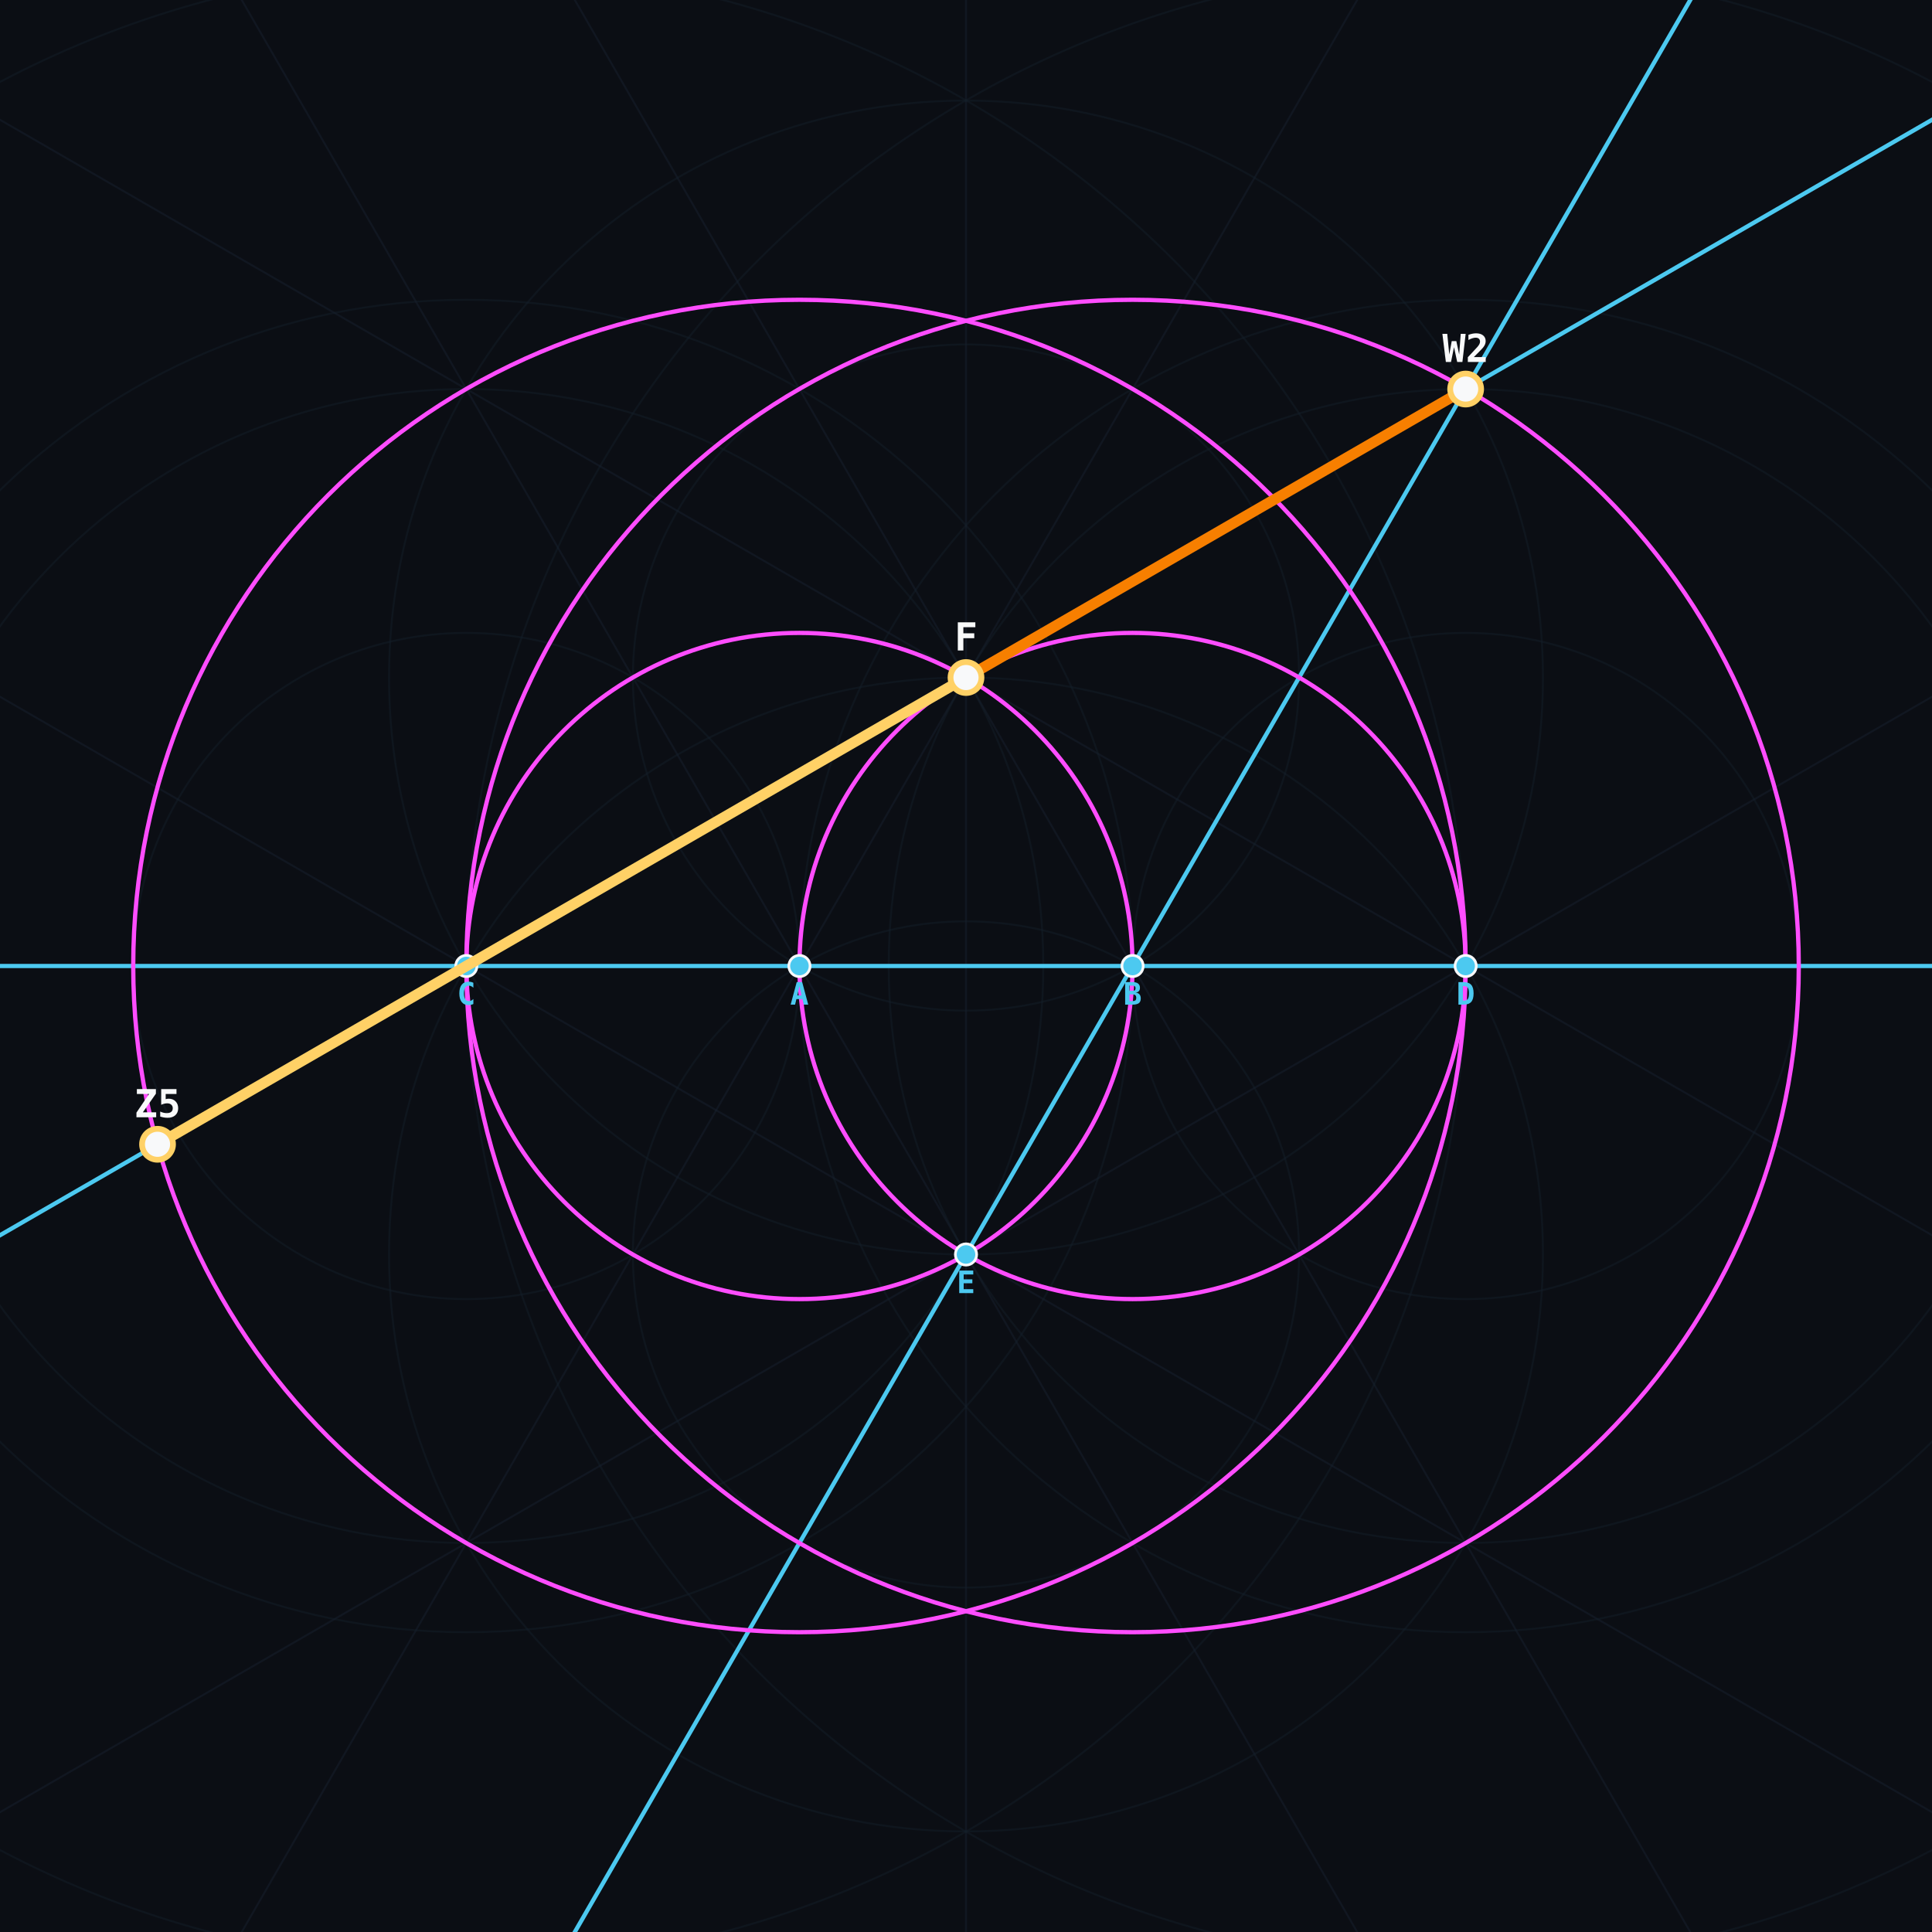
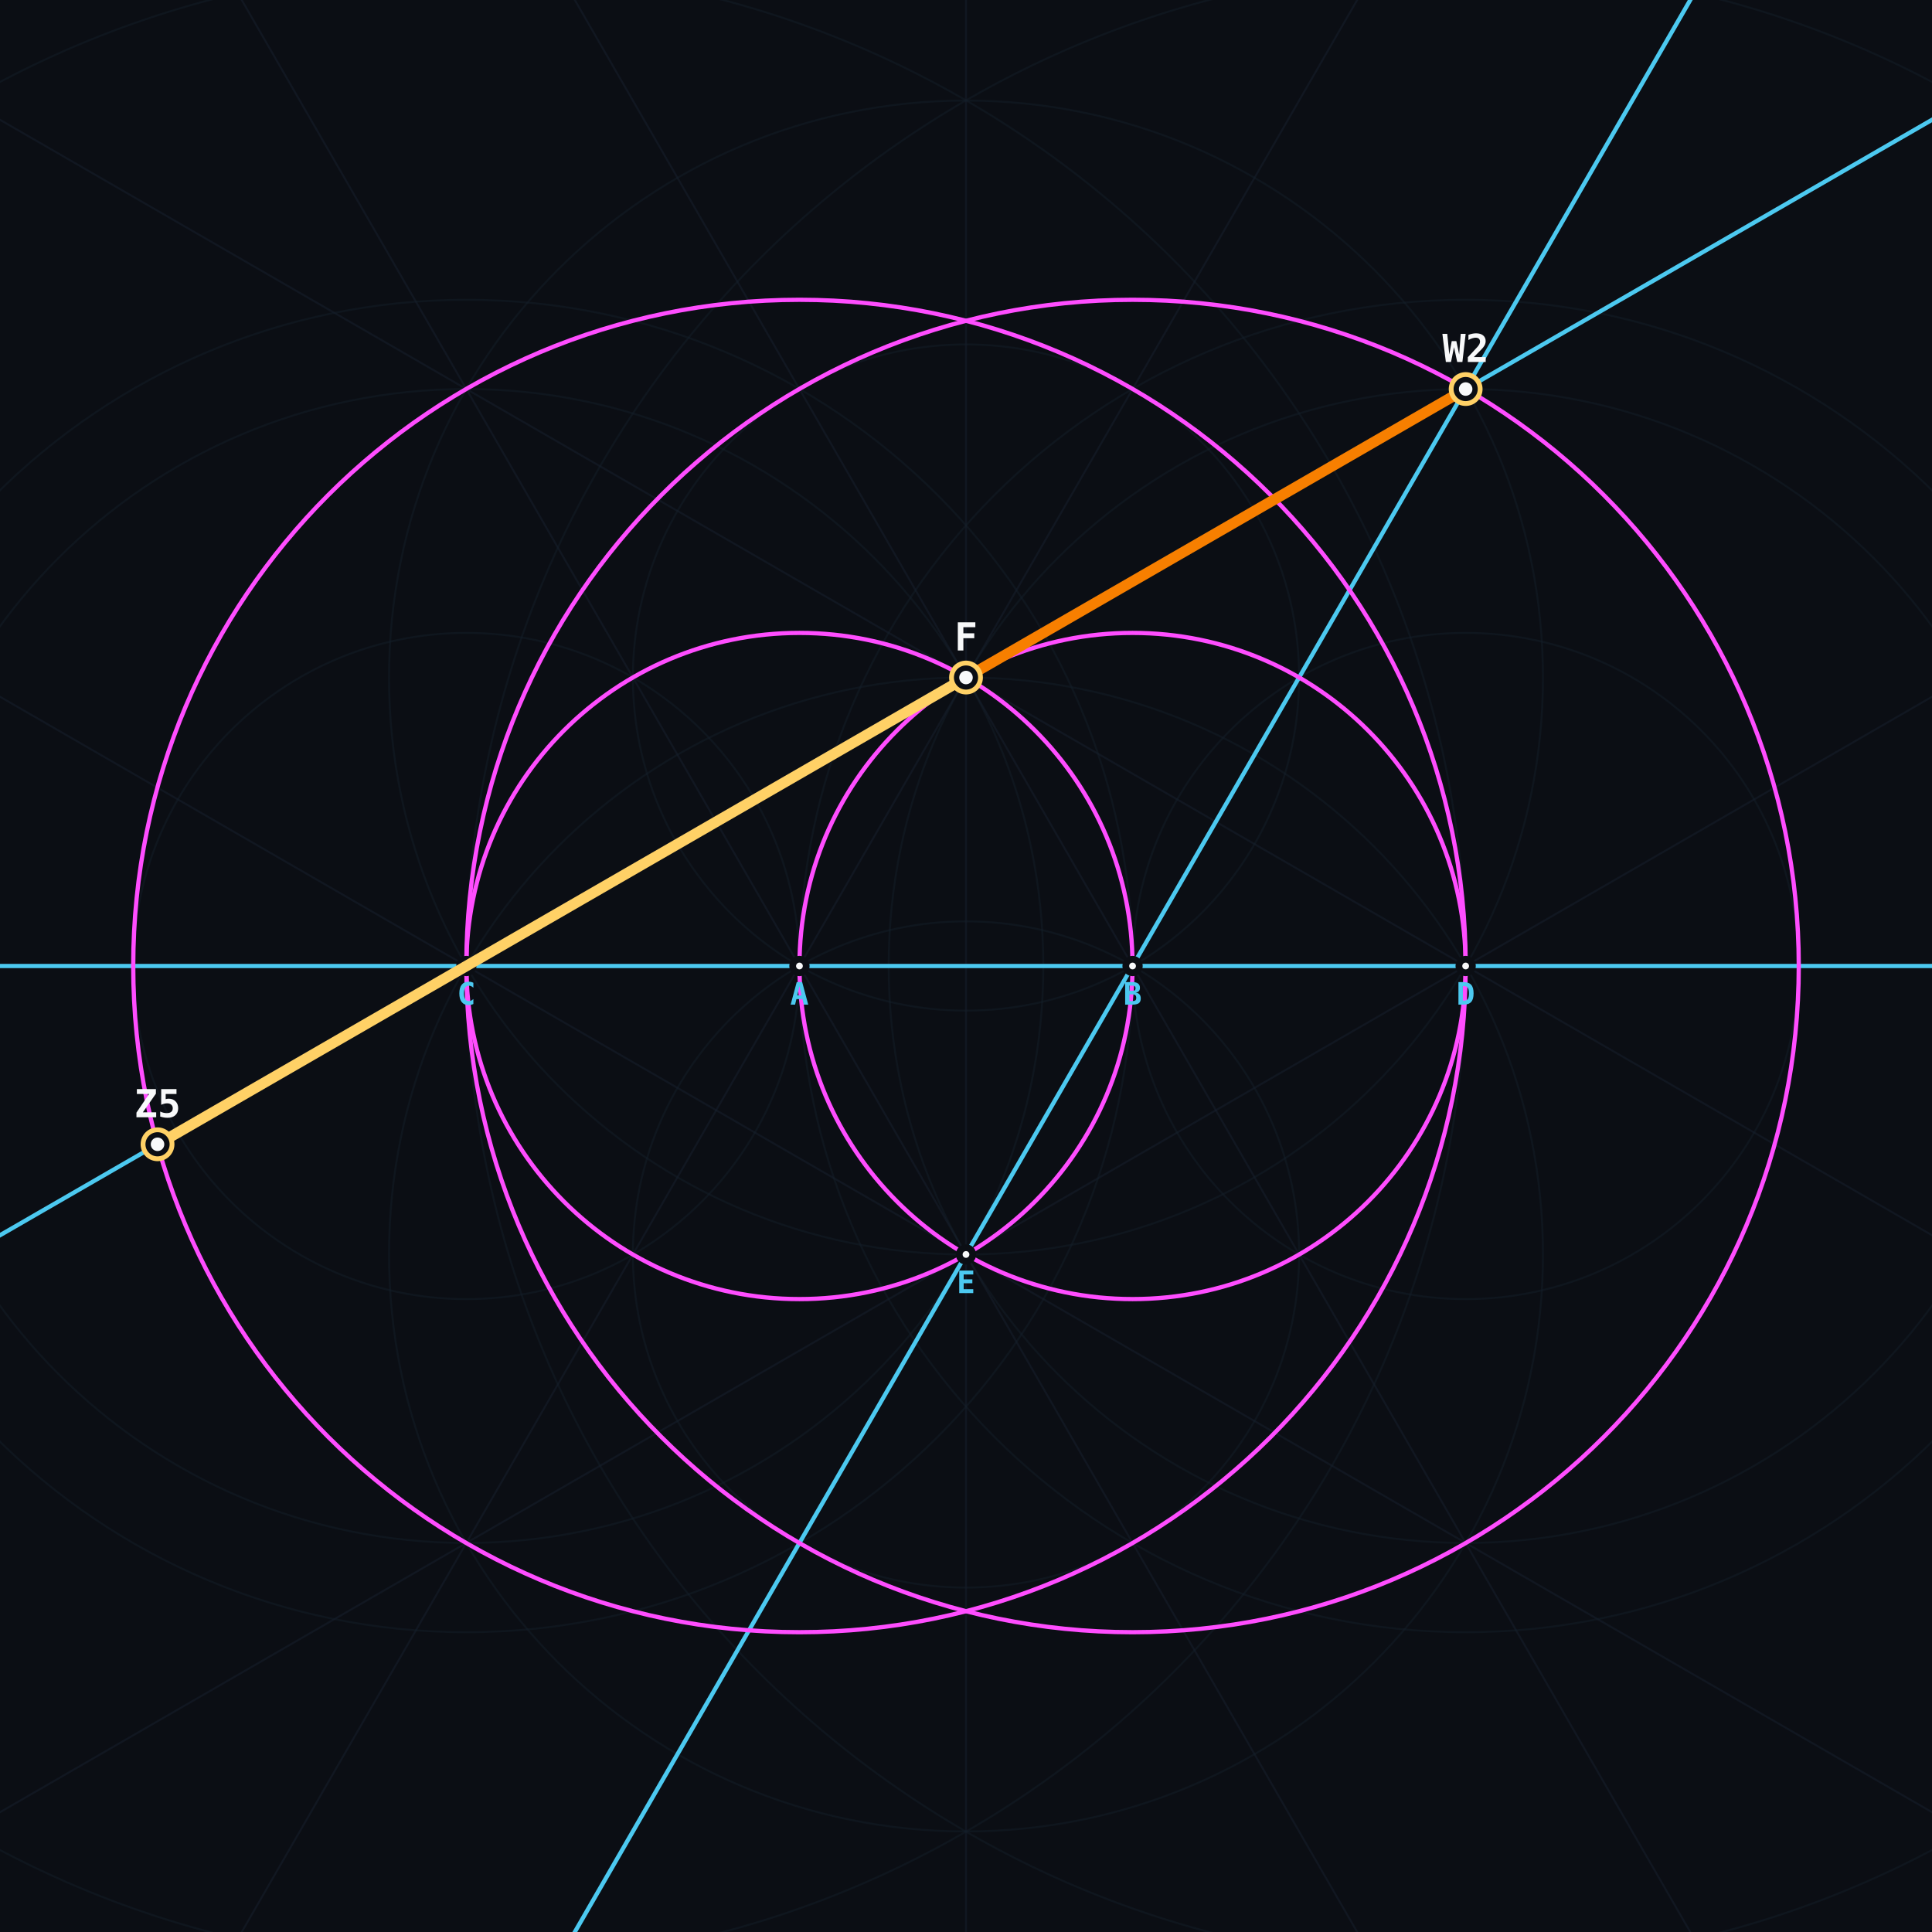
<svg xmlns="http://www.w3.org/2000/svg" viewBox="0 0 1000 1000" width="100%" height="100%" class="levels-svg">
  <defs>
    <clipPath id="sq-clip">
      <rect x="0" y="0" width="1000" height="1000" />
    </clipPath>
  </defs>
  <rect x="0" y="0" width="1000" height="1000" fill="#0b0e14" />
  <g clip-path="url(#sq-clip)">
    <line x1="-168.10" y1="-507.87" x2="1081.90" y2="1657.19" stroke="#1a2332" stroke-width="1.0" stroke-opacity="0.45" />
    <line x1="-168.10" y1="1507.87" x2="1081.90" y2="-657.19" stroke="#1a2332" stroke-width="1.0" stroke-opacity="0.45" />
    <line x1="1168.10" y1="1507.87" x2="-81.90" y2="-657.19" stroke="#1a2332" stroke-width="1.0" stroke-opacity="0.45" />
    <line x1="-711.84" y1="-50.34" x2="1453.22" y2="1199.66" stroke="#1a2332" stroke-width="1.0" stroke-opacity="0.45" />
    <line x1="1711.84" y1="-50.34" x2="-453.22" y2="1199.66" stroke="#1a2332" stroke-width="1.0" stroke-opacity="0.45" />
    <line x1="1711.84" y1="1050.34" x2="-453.22" y2="-199.66" stroke="#1a2332" stroke-width="1.0" stroke-opacity="0.45" />
    <line x1="500.00" y1="1750.00" x2="500.00" y2="-750.00" stroke="#1a2332" stroke-width="1.0" stroke-opacity="0.45" />
    <circle cx="241.38" cy="500.00" r="172.41" fill="none" stroke="#161f2c" stroke-width="1.0" stroke-opacity="0.45" />
    <circle cx="758.62" cy="500.00" r="344.83" fill="none" stroke="#161f2c" stroke-width="1.0" stroke-opacity="0.45" />
    <circle cx="500.00" cy="649.31" r="172.41" fill="none" stroke="#161f2c" stroke-width="1.0" stroke-opacity="0.45" />
    <circle cx="500.00" cy="350.69" r="172.41" fill="none" stroke="#161f2c" stroke-width="1.0" stroke-opacity="0.45" />
    <circle cx="241.38" cy="500.00" r="344.83" fill="none" stroke="#161f2c" stroke-width="1.0" stroke-opacity="0.45" />
    <circle cx="758.62" cy="500.00" r="172.41" fill="none" stroke="#161f2c" stroke-width="1.0" stroke-opacity="0.45" />
    <circle cx="241.38" cy="500.00" r="517.24" fill="none" stroke="#161f2c" stroke-width="1.0" stroke-opacity="0.45" />
    <circle cx="758.62" cy="500.00" r="517.24" fill="none" stroke="#161f2c" stroke-width="1.0" stroke-opacity="0.45" />
    <circle cx="241.38" cy="500.00" r="298.63" fill="none" stroke="#161f2c" stroke-width="1.0" stroke-opacity="0.45" />
    <circle cx="500.00" cy="649.31" r="298.63" fill="none" stroke="#161f2c" stroke-width="1.0" stroke-opacity="0.45" />
    <circle cx="500.00" cy="350.69" r="298.63" fill="none" stroke="#161f2c" stroke-width="1.0" stroke-opacity="0.45" />
    <circle cx="758.62" cy="500.00" r="298.63" fill="none" stroke="#161f2c" stroke-width="1.0" stroke-opacity="0.45" />
    <line x1="-750.00" y1="500.00" x2="1750.00" y2="500.00" stroke="#4cc9f0" stroke-width="2.2" stroke-linecap="round" />
    <line x1="1168.10" y1="-507.87" x2="-81.90" y2="1657.19" stroke="#4cc9f0" stroke-width="2.2" stroke-linecap="round" />
    <line x1="-711.84" y1="1050.34" x2="1453.22" y2="-199.66" stroke="#4cc9f0" stroke-width="2.2" stroke-linecap="round" />
    <circle cx="413.79" cy="500.00" r="172.41" fill="none" stroke="#ff4dff" stroke-width="2.2" />
    <circle cx="586.21" cy="500.00" r="172.41" fill="none" stroke="#ff4dff" stroke-width="2.2" />
    <circle cx="413.79" cy="500.00" r="344.83" fill="none" stroke="#ff4dff" stroke-width="2.2" />
    <circle cx="586.21" cy="500.00" r="344.83" fill="none" stroke="#ff4dff" stroke-width="2.2" />
-     <circle class="geom-point" cx="413.79" cy="500.00" r="5.5" data-base-r="5.5" fill="#4cc9f0" stroke="#f8f9fa" stroke-width="1.4" />
+     <circle class="geom-point" cx="413.79" cy="500.00" r="3.5" data-base-r="3.5" fill="#f8f9fa" stroke="#0b0e14" stroke-width="3.5" />
    <text class="geom-label" x="413.79" y="520.00" data-anchor-x="413.79" data-anchor-y="500.00" data-offset-y="20" data-base-font="16" fill="#4cc9f0" font-family="monospace" font-size="16" font-weight="bold" text-anchor="middle">A</text>
-     <circle class="geom-point" cx="586.21" cy="500.00" r="5.5" data-base-r="5.5" fill="#4cc9f0" stroke="#f8f9fa" stroke-width="1.4" />
+     <circle class="geom-point" cx="586.21" cy="500.00" r="3.5" data-base-r="3.5" fill="#f8f9fa" stroke="#0b0e14" stroke-width="3.5" />
    <text class="geom-label" x="586.21" y="520.00" data-anchor-x="586.21" data-anchor-y="500.00" data-offset-y="20" data-base-font="16" fill="#4cc9f0" font-family="monospace" font-size="16" font-weight="bold" text-anchor="middle">B</text>
-     <circle class="geom-point" cx="241.38" cy="500.00" r="5.5" data-base-r="5.5" fill="#4cc9f0" stroke="#f8f9fa" stroke-width="1.4" />
+     <circle class="geom-point" cx="241.38" cy="500.00" r="3.5" data-base-r="3.5" fill="#f8f9fa" stroke="#0b0e14" stroke-width="3.5" />
    <text class="geom-label" x="241.38" y="520.00" data-anchor-x="241.38" data-anchor-y="500.00" data-offset-y="20" data-base-font="16" fill="#4cc9f0" font-family="monospace" font-size="16" font-weight="bold" text-anchor="middle">C</text>
-     <circle class="geom-point" cx="758.62" cy="500.00" r="5.5" data-base-r="5.5" fill="#4cc9f0" stroke="#f8f9fa" stroke-width="1.4" />
+     <circle class="geom-point" cx="758.62" cy="500.00" r="3.5" data-base-r="3.5" fill="#f8f9fa" stroke="#0b0e14" stroke-width="3.5" />
    <text class="geom-label" x="758.62" y="520.00" data-anchor-x="758.62" data-anchor-y="500.00" data-offset-y="20" data-base-font="16" fill="#4cc9f0" font-family="monospace" font-size="16" font-weight="bold" text-anchor="middle">D</text>
-     <circle class="geom-point" cx="500.00" cy="649.31" r="5.5" data-base-r="5.5" fill="#4cc9f0" stroke="#f8f9fa" stroke-width="1.4" />
+     <circle class="geom-point" cx="500.00" cy="649.31" r="3.5" data-base-r="3.5" fill="#f8f9fa" stroke="#0b0e14" stroke-width="3.5" />
    <text class="geom-label" x="500.00" y="669.31" data-anchor-x="500.00" data-anchor-y="649.31" data-offset-y="20" data-base-font="16" fill="#4cc9f0" font-family="monospace" font-size="16" font-weight="bold" text-anchor="middle">E</text>
    <line x1="81.54" y1="592.28" x2="500.00" y2="350.69" stroke="#ffd166" stroke-width="5.5" stroke-linecap="round" />
    <line x1="500.00" y1="350.69" x2="758.62" y2="201.37" stroke="#f77f00" stroke-width="5.5" stroke-linecap="round" />
-     <circle class="geom-point" cx="81.54" cy="592.28" r="8" data-base-r="8" fill="#f8f9fa" stroke="#ffd166" stroke-width="3" />
+     <circle class="geom-point" cx="81.54" cy="592.28" r="7.5" data-base-r="7.5" fill="#0b0e14" stroke="#ffd166" stroke-width="2.5" />
+     <circle class="geom-point" cx="81.54" cy="592.28" r="3.5" data-base-r="3.5" fill="#f8f9fa" stroke="none" />
    <text class="geom-label" x="81.54" y="578.28" data-anchor-x="81.54" data-anchor-y="592.28" data-offset-y="-14" data-base-font="20" fill="#f8f9fa" font-family="monospace" font-size="20" font-weight="bold" text-anchor="middle">Z5</text>
-     <circle class="geom-point" cx="500.00" cy="350.69" r="8" data-base-r="8" fill="#f8f9fa" stroke="#ffd166" stroke-width="3" />
+     <circle class="geom-point" cx="500.00" cy="350.69" r="7.5" data-base-r="7.5" fill="#0b0e14" stroke="#ffd166" stroke-width="2.5" />
+     <circle class="geom-point" cx="500.00" cy="350.69" r="3.5" data-base-r="3.5" fill="#f8f9fa" stroke="none" />
    <text class="geom-label" x="500.00" y="336.69" data-anchor-x="500.00" data-anchor-y="350.69" data-offset-y="-14" data-base-font="20" fill="#f8f9fa" font-family="monospace" font-size="20" font-weight="bold" text-anchor="middle">F</text>
-     <circle class="geom-point" cx="758.62" cy="201.37" r="8" data-base-r="8" fill="#f8f9fa" stroke="#ffd166" stroke-width="3" />
+     <circle class="geom-point" cx="758.62" cy="201.37" r="7.5" data-base-r="7.5" fill="#0b0e14" stroke="#ffd166" stroke-width="2.5" />
+     <circle class="geom-point" cx="758.62" cy="201.37" r="3.5" data-base-r="3.5" fill="#f8f9fa" stroke="none" />
    <text class="geom-label" x="758.62" y="187.37" data-anchor-x="758.62" data-anchor-y="201.37" data-offset-y="-14" data-base-font="20" fill="#f8f9fa" font-family="monospace" font-size="20" font-weight="bold" text-anchor="middle">W2</text>
  </g>
</svg>
